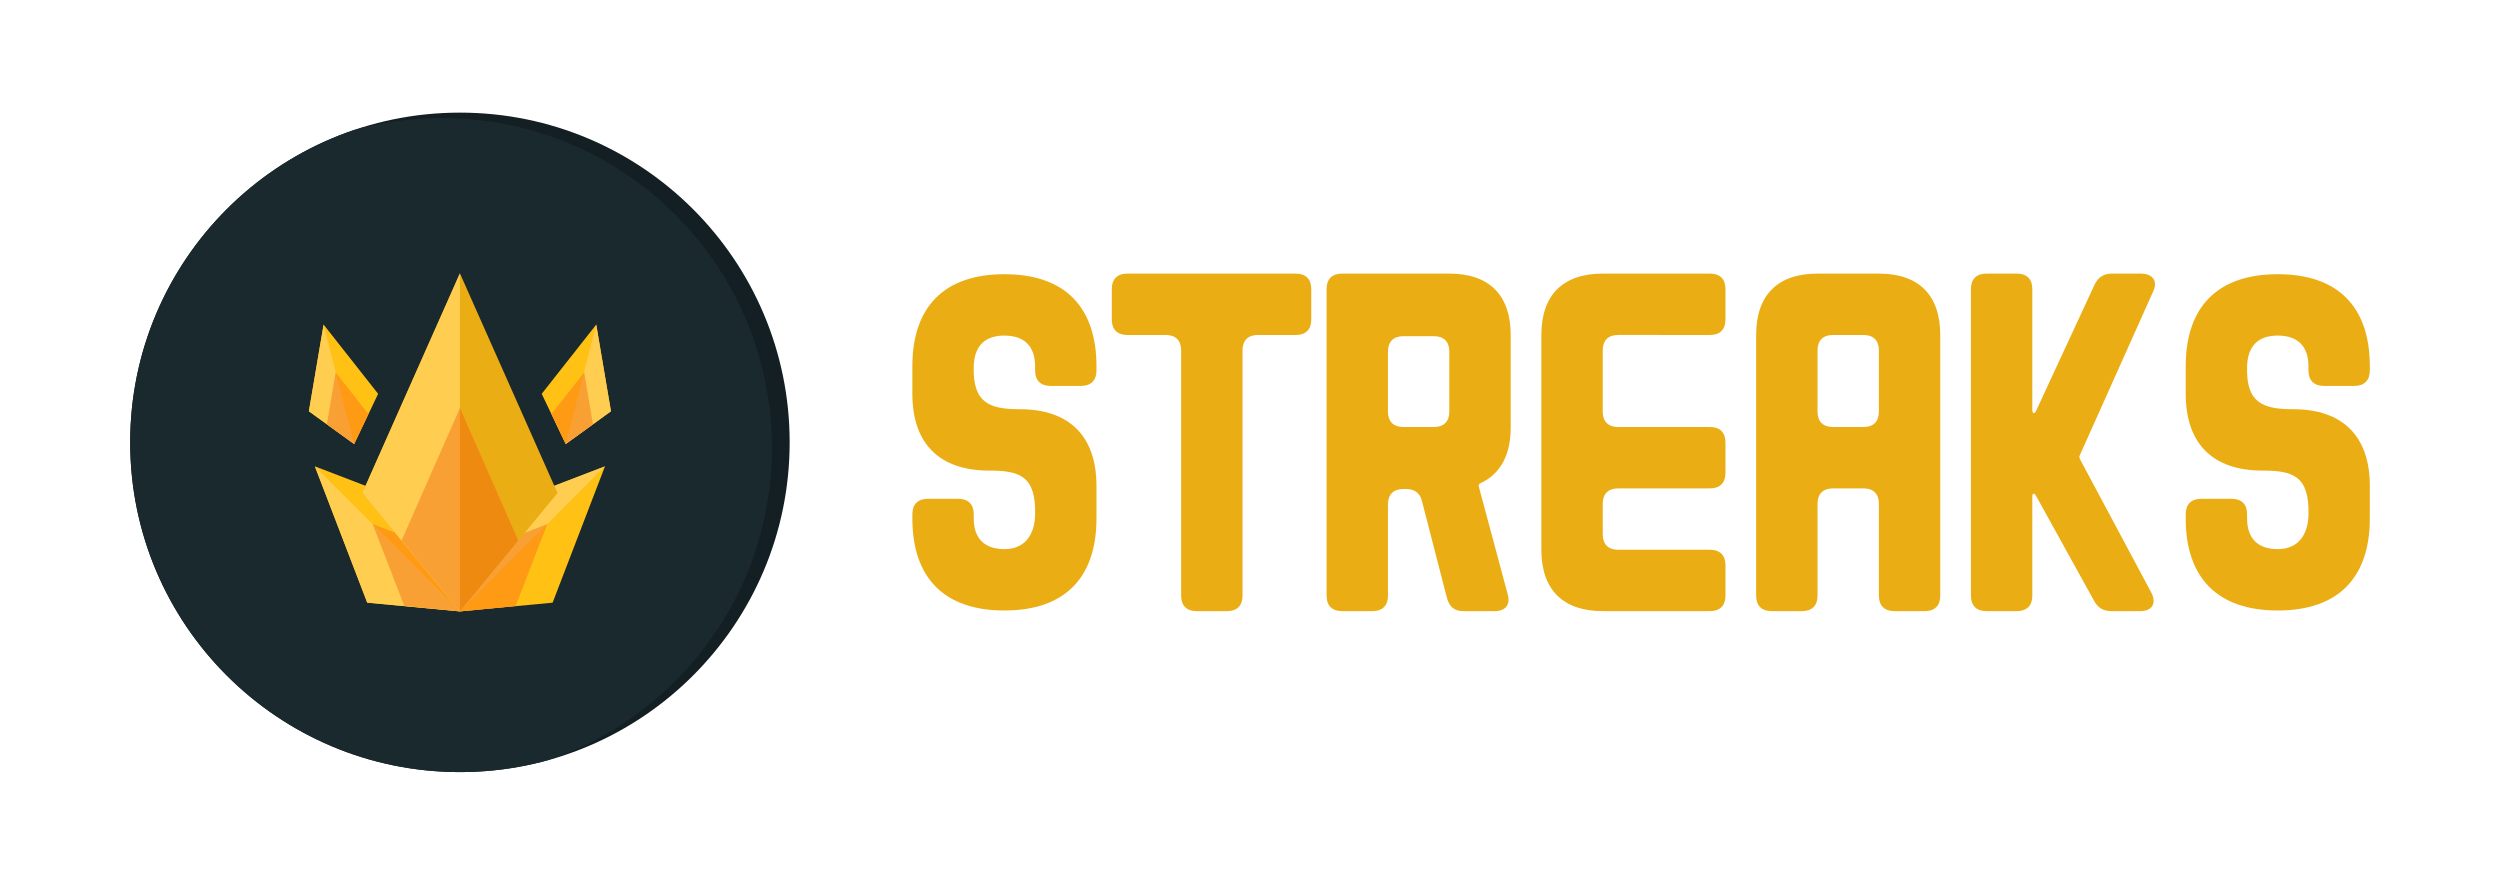
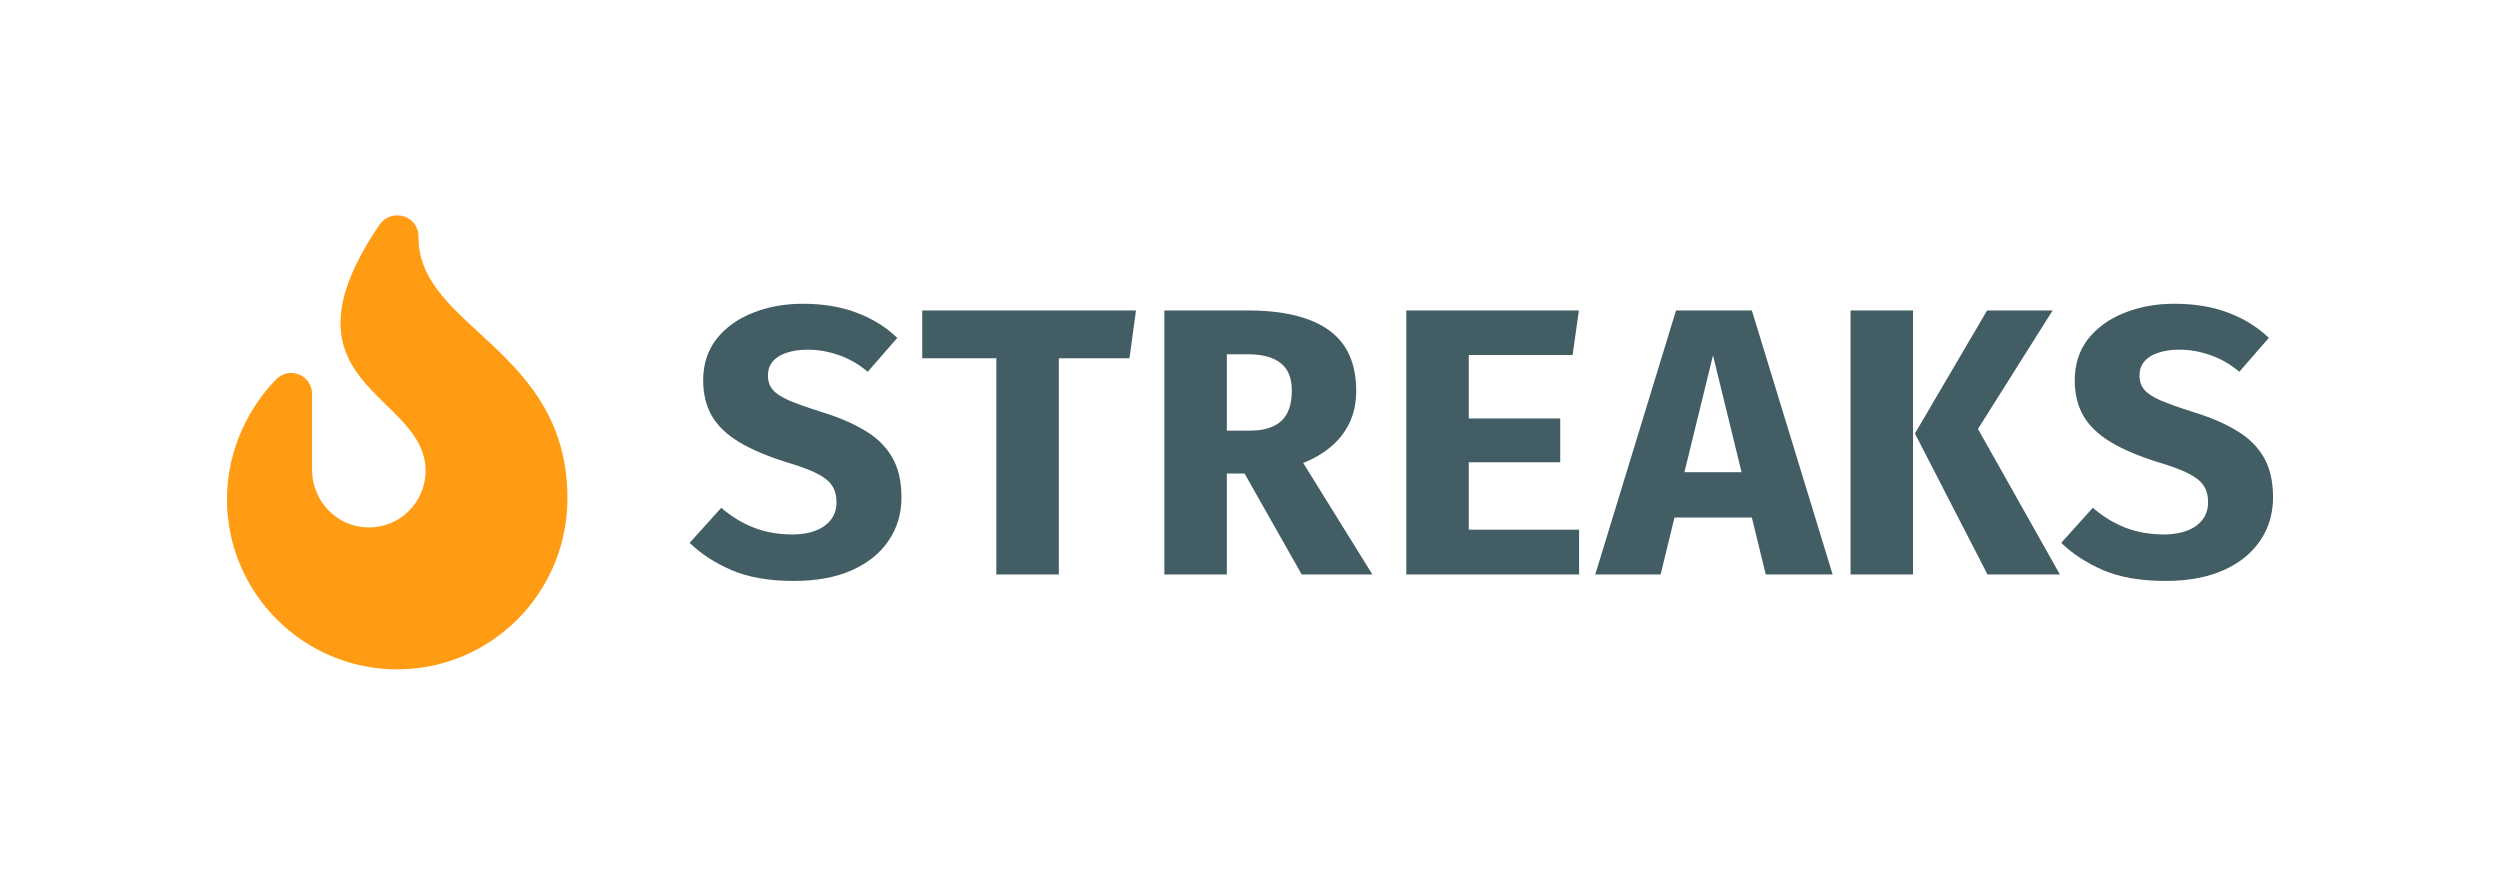
- <svg xmlns="http://www.w3.org/2000/svg" width="746mm" height="264mm" viewBox="0 0 746 264" version="1.1" id="svg8092">
-   <defs id="defs8089">
-     <clipPath clipPathUnits="userSpaceOnUse" id="clipPath7932">
-       <circle style="fill:#19292d;fill-opacity:1;stroke:none;stroke-width:0.433;stroke-linecap:round;stroke-linejoin:round;stroke-dashoffset:45.354" id="circle7934" cx="128" cy="128" r="128" clip-path="url(#clipPath7028)" transform="translate(-6.87918,2.116677)" />
-     </clipPath>
-     <clipPath clipPathUnits="userSpaceOnUse" id="clipPath7028">
-       <path style="fill:#22373c;fill-opacity:0.386;stroke:none;stroke-width:0.265px;stroke-linecap:butt;stroke-linejoin:miter;stroke-opacity:1" d="m 193.511,113.818 -31.987,31.55 9.338,42.745 -87.167,84.586 -101.433,-72.444 99.7,-120.092 21.167,26.882 31.75,-46.778 22.067,57.645 9.683,-10.867 z" id="path7030" />
-     </clipPath>
-     <clipPath clipPathUnits="userSpaceOnUse" id="clipPath7932-4">
-       <circle style="fill:#19292d;fill-opacity:1;stroke:none;stroke-width:0.433;stroke-linecap:round;stroke-linejoin:round;stroke-dashoffset:45.354" id="circle7934-4" cx="128" cy="128" r="128" clip-path="url(#clipPath7028)" transform="translate(-6.87918,2.116677)" />
-     </clipPath>
-   </defs>
+ <svg xmlns="http://www.w3.org/2000/svg" width="746mm" height="264mm" viewBox="0 0 746 264" version="1.1" id="svg1" xml:space="preserve">
+   <defs id="defs1" />
  <g id="layer1">
-     <g id="g30624" transform="matrix(0.7687056,0,0,0.7687056,114.448,4.697029)">
-       <g id="layer1-7" transform="translate(-98.34967,37.60692)">
-         <circle style="fill:#131f22;fill-opacity:1;stroke:none;stroke-width:0.433;stroke-linecap:round;stroke-linejoin:round;stroke-dashoffset:45.354" id="path7076-4" cx="128" cy="128" r="128" />
-         <circle style="fill:#19292d;fill-opacity:1;stroke:none;stroke-width:0.433;stroke-linecap:round;stroke-linejoin:round;stroke-dashoffset:45.354" id="path7076" cx="128" cy="128" r="128" clip-path="url(#clipPath7932-4)" />
-         <g id="g1390" transform="translate(2.321271,-41.25669)">
-           <polygon style="fill:#ffc114" points="248,496 112,483.2 35.2,283.2 235.2,360 " id="polygon1223" transform="matrix(0.2645833,0,0,0.2645833,60.06206,103.64)" />
-           <polyline style="fill:#ffcd50" points="248,496 112,483.2 35.2,283.2 " id="polyline1225" transform="matrix(0.2645833,0,0,0.2645833,60.06206,103.64)" />
-           <polygon style="fill:#f9a035" points="248,496 240,414.4 120,368 166.4,488 " id="polygon1227" transform="matrix(0.2645833,0,0,0.2645833,60.06206,103.64)" />
-           <polyline style="fill:#ff9a15" points="248,496 240,414.4 120,368 " id="polyline1229" transform="matrix(0.2645833,0,0,0.2645833,60.06206,103.64)" />
-           <polygon style="fill:#ffc114" points="248,496 260.8,360 460.8,283.2 384,483.2 " id="polygon1231" transform="matrix(0.2645833,0,0,0.2645833,60.06206,103.64)" />
-           <polyline style="fill:#ffcd50" points="248,496 260.8,360 460.8,283.2 " id="polyline1233" transform="matrix(0.2645833,0,0,0.2645833,60.06206,103.64)" />
-           <polygon style="fill:#f9a035" points="248,496 329.6,488 376,368 256,414.4 " id="polygon1235" transform="matrix(0.2645833,0,0,0.2645833,60.06206,103.64)" />
-           <polyline style="fill:#ff9a15" points="248,496 329.6,488 376,368 " id="polyline1237" transform="matrix(0.2645833,0,0,0.2645833,60.06206,103.64)" />
-           <polygon style="fill:#eaad13" points="248,496 104.8,322.4 248,0 391.2,322.4 " id="polygon1239" transform="matrix(0.2645833,0,0,0.2645833,60.06206,103.64)" />
-           <polyline style="fill:#ffcd50" points="248,496 104.8,322.4 248,0 " id="polyline1241" transform="matrix(0.2645833,0,0,0.2645833,60.06206,103.64)" />
-           <polygon style="fill:#f9a035" points="248,496 333.6,392 248,197.6 162.4,392 " id="polygon1243" transform="matrix(0.2645833,0,0,0.2645833,60.06206,103.64)" />
-           <polyline style="fill:#ef8a11" points="248,496 333.6,392 248,197.6 " id="polyline1245" transform="matrix(0.2645833,0,0,0.2645833,60.06206,103.64)" />
-           <polygon style="fill:#ffc114" points="92.8,250.4 26.4,202.4 48,75.2 128,176.8 " id="polygon1247" transform="matrix(0.2645833,0,0,0.2645833,60.06206,103.64)" />
-           <polyline style="fill:#ffcd50" points="92.8,250.4 26.4,202.4 48,75.2 " id="polyline1249" transform="matrix(0.2645833,0,0,0.2645833,60.06206,103.64)" />
-           <polygon style="fill:#f9a035" points="92.8,250.4 113.6,206.4 65.6,145.6 52.8,221.6 " id="polygon1251" transform="matrix(0.2645833,0,0,0.2645833,60.06206,103.64)" />
-           <polyline style="fill:#ff9a15" points="92.8,250.4 113.6,206.4 65.6,145.6 " id="polyline1253" transform="matrix(0.2645833,0,0,0.2645833,60.06206,103.64)" />
-           <polygon style="fill:#ffc114" points="403.2,250.4 469.6,202.4 448,75.2 368,176.8 " id="polygon1255" transform="matrix(0.2645833,0,0,0.2645833,60.06206,103.64)" />
-           <polyline style="fill:#ffcd50" points="403.2,250.4 469.6,202.4 448,75.2 " id="polyline1257" transform="matrix(0.2645833,0,0,0.2645833,60.06206,103.64)" />
-           <polygon style="fill:#f9a035" points="403.2,250.4 382.4,206.4 430.4,145.6 443.2,221.6 " id="polygon1259" transform="matrix(0.2645833,0,0,0.2645833,60.06206,103.64)" />
-           <polyline style="fill:#ff9a15" points="403.2,250.4 382.4,206.4 430.4,145.6 " id="polyline1261" transform="matrix(0.2645833,0,0,0.2645833,60.06206,103.64)" />
-         </g>
-         <g id="g1263" transform="matrix(0.2645833,0,0,0.2645833,60.06206,103.64)" />
-         <g id="g1265" transform="matrix(0.2645833,0,0,0.2645833,60.06206,103.64)" />
-         <g id="g1267" transform="matrix(0.2645833,0,0,0.2645833,60.06206,103.64)" />
-         <g id="g1269" transform="matrix(0.2645833,0,0,0.2645833,60.06206,103.64)" />
-         <g id="g1271" transform="matrix(0.2645833,0,0,0.2645833,60.06206,103.64)" />
-         <g id="g1273" transform="matrix(0.2645833,0,0,0.2645833,60.06206,103.64)" />
-         <g id="g1275" transform="matrix(0.2645833,0,0,0.2645833,60.06206,103.64)" />
-         <g id="g1277" transform="matrix(0.2645833,0,0,0.2645833,60.06206,103.64)" />
-         <g id="g1279" transform="matrix(0.2645833,0,0,0.2645833,60.06206,103.64)" />
-         <g id="g1281" transform="matrix(0.2645833,0,0,0.2645833,60.06206,103.64)" />
-         <g id="g1283" transform="matrix(0.2645833,0,0,0.2645833,60.06206,103.64)" />
-         <g id="g1285" transform="matrix(0.2645833,0,0,0.2645833,60.06206,103.64)" />
-         <g id="g1287" transform="matrix(0.2645833,0,0,0.2645833,60.06206,103.64)" />
-         <g id="g1289" transform="matrix(0.2645833,0,0,0.2645833,60.06206,103.64)" />
-         <g id="g1291" transform="matrix(0.2645833,0,0,0.2645833,60.06206,103.64)" />
-       </g>
-     </g>
-     <g aria-label="STREAKS" id="text9993" style="font-size:183.117px;line-height:1.25;fill:#eaad13;stroke-width:4.578">
-       <path d="m 322.608,115.153 c 2.93,0 4.578,-1.648 4.578,-4.578 v -1.282 c 0,-17.762 -9.522,-27.468 -27.468,-27.468 -17.945,0 -27.468,9.705 -27.468,27.468 v 8.24 c 0,14.832 8.057,22.89 22.89,22.89 8.973,0 14.1,1.465 13.734,13.368 -0.183,5.86 -3.113,10.071 -9.156,10.071 -6.043,0 -9.156,-3.296 -9.156,-9.156 v -1.282 c 0,-2.93 -1.648,-4.578 -4.578,-4.578 h -9.156 c -2.93,0 -4.578,1.648 -4.578,4.578 v 1.282 c 0,17.762 9.522,27.468 27.468,27.468 17.945,0 27.468,-9.705 27.468,-27.468 v -9.705 c 0,-14.832 -8.057,-22.89 -22.89,-22.89 -8.973,0 -14.1,-1.831 -13.734,-12.818 0.183,-5.86 3.113,-9.156 9.156,-9.156 6.043,0 9.156,3.296 9.156,9.156 v 1.282 c 0,2.93 1.648,4.578 4.578,4.578 z" style="font-family:Kalmansk;-inkscape-font-specification:'Kalmansk, Normal'" id="path31095" />
-       <path d="m 391.277,86.221 c 0,-2.93 -1.648,-4.578 -4.578,-4.578 h -50.357 c -2.93,0 -4.578,1.648 -4.578,4.578 v 9.156 c 0,2.93 1.648,4.578 4.578,4.578 h 11.536 c 2.93,0 4.578,1.648 4.578,4.578 v 73.247 c 0,2.93 1.648,4.578 4.578,4.578 h 9.156 c 2.93,0 4.578,-1.648 4.578,-4.578 v -73.247 c 0,-2.93 1.648,-4.578 4.578,-4.578 h 11.353 c 2.93,0 4.578,-1.648 4.578,-4.578 z" style="font-family:Kalmansk;-inkscape-font-specification:'Kalmansk, Normal'" id="path31097" />
-       <path d="m 441.268,145.184 c -0.183,-0.549 0.183,-0.916 0.732,-1.099 5.677,-2.747 8.79,-8.24 8.79,-16.481 V 99.955 c 0,-11.903 -6.409,-18.312 -18.312,-18.312 h -32.045 c -2.93,0 -4.578,1.648 -4.578,4.578 v 91.558 c 0,2.93 1.648,4.578 4.578,4.578 h 9.156 c 2.93,0 4.578,-1.648 4.578,-4.578 v -27.284 c 0,-2.93 1.648,-4.578 4.578,-4.578 h 0.732 c 2.747,0 4.395,1.282 4.944,4.029 l 7.325,28.383 c 0.732,2.747 2.197,4.029 4.944,4.029 h 9.339 c 3.296,0 4.761,-2.014 3.845,-5.127 z m -13.368,-44.864 c 2.93,0 4.578,1.648 4.578,4.578 v 17.945 c 0,2.93 -1.648,4.578 -4.578,4.578 h -9.156 c -2.93,0 -4.578,-1.648 -4.578,-4.578 v -17.945 c 0,-2.93 1.648,-4.578 4.578,-4.578 z" style="font-family:Kalmansk;-inkscape-font-specification:'Kalmansk, Normal'" id="path31099" />
-       <path d="m 510.303,99.955 c 2.93,0 4.578,-1.648 4.578,-4.578 V 86.221 c 0,-2.93 -1.648,-4.578 -4.578,-4.578 H 478.257 c -11.903,0 -18.312,6.409 -18.312,18.312 v 64.091 c 0,11.903 6.409,18.312 18.312,18.312 h 32.045 c 2.93,0 4.578,-1.648 4.578,-4.578 v -9.156 c 0,-2.93 -1.648,-4.578 -4.578,-4.578 h -27.468 c -2.93,0 -4.578,-1.648 -4.578,-4.578 v -9.156 c 0,-2.93 1.648,-4.578 4.578,-4.578 h 27.468 c 2.93,0 4.578,-1.648 4.578,-4.578 V 132 c 0,-2.93 -1.648,-4.578 -4.578,-4.578 h -27.468 c -2.93,0 -4.578,-1.648 -4.578,-4.578 v -18.312 c 0,-2.93 1.648,-4.578 4.578,-4.578 z" style="font-family:Kalmansk;-inkscape-font-specification:'Kalmansk, Normal'" id="path31101" />
-       <path d="m 542.349,81.643 c -11.903,0 -18.312,6.409 -18.312,18.312 v 77.825 c 0,2.93 1.648,4.578 4.578,4.578 h 9.156 c 2.93,0 4.578,-1.648 4.578,-4.578 V 150.312 c 0,-2.93 1.648,-4.578 4.578,-4.578 h 9.156 c 2.93,0 4.578,1.648 4.578,4.578 v 27.468 c 0,2.93 1.648,4.578 4.578,4.578 h 9.156 c 2.93,0 4.578,-1.648 4.578,-4.578 V 99.955 c 0,-11.903 -6.409,-18.312 -18.312,-18.312 z m 13.734,18.312 c 2.93,0 4.578,1.648 4.578,4.578 v 18.312 c 0,2.93 -1.648,4.578 -4.578,4.578 h -9.156 c -2.93,0 -4.578,-1.648 -4.578,-4.578 v -18.312 c 0,-2.93 1.648,-4.578 4.578,-4.578 z" style="font-family:Kalmansk;-inkscape-font-specification:'Kalmansk, Normal'" id="path31103" />
-       <path d="m 642.514,86.953 c 1.465,-3.113 -0.183,-5.31 -3.662,-5.31 h -8.607 c -2.564,0 -4.212,1.099 -5.31,3.479 l -17.396,37.539 c -0.366,0.916 -1.099,0.732 -1.099,-0.183 V 86.221 c 0,-2.93 -1.648,-4.578 -4.578,-4.578 h -9.156 c -2.93,0 -4.578,1.648 -4.578,4.578 v 91.558 c 0,2.93 1.648,4.578 4.578,4.578 h 9.156 c 2.93,0 4.578,-1.648 4.578,-4.578 V 148.114 c 0,-0.916 0.549,-1.099 1.099,-0.183 l 17.213,31.13 c 1.099,2.197 2.747,3.296 5.31,3.296 h 8.606 c 3.479,0 4.944,-2.197 3.296,-5.494 l -21.242,-39.736 c -0.183,-0.549 -0.366,-0.732 -0.183,-1.099 z" style="font-family:Kalmansk;-inkscape-font-specification:'Kalmansk, Normal'" id="path31105" />
-       <path d="m 702.576,115.153 c 2.93,0 4.578,-1.648 4.578,-4.578 v -1.282 c 0,-17.762 -9.522,-27.468 -27.468,-27.468 -17.945,0 -27.468,9.705 -27.468,27.468 v 8.24 c 0,14.832 8.057,22.89 22.89,22.89 8.973,0 14.1,1.465 13.734,13.368 -0.183,5.86 -3.113,10.071 -9.156,10.071 -6.043,0 -9.156,-3.296 -9.156,-9.156 v -1.282 c 0,-2.93 -1.648,-4.578 -4.578,-4.578 h -9.156 c -2.93,0 -4.578,1.648 -4.578,4.578 v 1.282 c 0,17.762 9.522,27.468 27.468,27.468 17.945,0 27.468,-9.705 27.468,-27.468 v -9.705 c 0,-14.832 -8.057,-22.89 -22.89,-22.89 -8.973,0 -14.1,-1.831 -13.734,-12.818 0.183,-5.86 3.113,-9.156 9.156,-9.156 6.043,0 9.156,3.296 9.156,9.156 v 1.282 c 0,2.93 1.648,4.578 4.578,4.578 z" style="font-family:Kalmansk;-inkscape-font-specification:'Kalmansk, Normal'" id="path31107" />
-     </g>
+     <path d="m 169.322,148.698 c 0,28.258 -22.781,51.038 -50.8,51.038 -28.019,0 -50.8,-22.789 -50.8,-50.8 0,-15.523 7.361,-28.258 14.438,-35.481 3.961,-4.392 10.962,-1.614 10.962,4.128 v 22.622 c 0,9.305 7.4,17.066 16.711,17.182 9.456,0.148 17.156,-7.498 17.156,-16.917 0,-23.283 -46.329,-25.432 -13.798,-73.343 3.572,-5.218 11.681,-2.85 11.681,3.448 -0.238,27.297 44.45,33.303 44.45,78.124 z" id="path4" style="fill:#ff9c13;fill-opacity:1;stroke-width:0.265" />
+     <path d="m 269.001,148.399 q 0,7.333 -3.865,12.96 -3.809,5.628 -10.971,8.811 -7.162,3.183 -17.224,3.183 -11.141,0 -18.702,-3.24 -7.503,-3.297 -12.449,-8.129 l 9.436,-10.459 q 4.377,3.809 9.663,5.912 5.286,2.046 11.596,2.046 3.922,0 6.878,-1.137 2.956,-1.137 4.604,-3.297 1.648,-2.16 1.648,-5.23 0,-2.899 -1.307,-4.889 -1.307,-1.99 -4.434,-3.581 -3.07,-1.592 -8.583,-3.24 -9.209,-2.842 -14.836,-6.253 -5.571,-3.411 -8.129,-7.901 -2.501,-4.491 -2.501,-10.459 0,-7.219 3.979,-12.335 4.036,-5.116 10.8,-7.788 6.764,-2.729 14.893,-2.729 9.152,0 16.144,2.672 6.992,2.615 12.108,7.503 l -8.811,10.118 q -3.979,-3.354 -8.583,-4.945 -4.604,-1.648 -9.379,-1.648 -3.524,0 -6.196,0.909 -2.672,0.853 -4.15,2.558 -1.478,1.705 -1.478,4.263 0,2.501 1.421,4.206 1.421,1.705 4.945,3.24 3.524,1.478 9.777,3.467 7.447,2.274 12.733,5.457 5.343,3.126 8.129,7.901 2.842,4.775 2.842,12.051 z m 46.953,-41.496 v 64.518 H 297.309 V 106.903 H 275.197 V 92.636 h 63.779 l -1.933,14.268 z m 88.734,9.663 q 0,5.628 -2.103,9.834 -2.103,4.206 -5.684,7.106 -3.581,2.899 -8.015,4.661 l 20.634,33.254 h -21.089 l -17.053,-30.127 h -5.287 v 30.127 H 347.446 V 92.636 h 24.784 q 16.087,0 24.272,5.855 8.186,5.855 8.186,18.076 z m -19.213,0 q 0,-5.684 -3.354,-8.242 -3.297,-2.615 -9.834,-2.615 h -6.196 v 22.794 h 6.935 q 6.082,0 9.266,-2.842 3.183,-2.842 3.183,-9.095 z m 52.808,-10.63 v 18.929 h 27.285 v 13.074 h -27.285 v 20.123 h 32.913 v 13.358 h -51.557 V 92.636 h 51.501 l -1.876,13.301 z m 84.47,48.488 H 499.674 l -4.15,16.996 H 476.027 l 24.102,-78.786 h 22.624 l 24.102,78.786 h -19.952 z m -20.123,-13.529 h 17.053 l -8.527,-34.845 z m 68.213,30.525 H 552.198 V 92.636 h 18.645 z m 0.568,-42.065 21.544,-36.721 h 19.554 l -22.283,35.357 24.443,43.429 h -21.601 z m 106.867,19.043 q 0,7.333 -3.865,12.96 -3.809,5.628 -10.971,8.811 -7.162,3.183 -17.224,3.183 -11.141,0 -18.702,-3.24 -7.503,-3.297 -12.449,-8.129 l 9.436,-10.459 q 4.377,3.809 9.663,5.912 5.286,2.046 11.596,2.046 3.922,0 6.878,-1.137 2.956,-1.137 4.604,-3.297 1.648,-2.16 1.648,-5.23 0,-2.899 -1.307,-4.889 -1.307,-1.99 -4.434,-3.581 -3.07,-1.592 -8.583,-3.24 -9.209,-2.842 -14.836,-6.253 -5.571,-3.411 -8.129,-7.901 -2.501,-4.491 -2.501,-10.459 0,-7.219 3.979,-12.335 4.036,-5.116 10.8,-7.788 6.764,-2.729 14.893,-2.729 9.152,0 16.144,2.672 6.992,2.615 12.108,7.503 l -8.811,10.118 q -3.979,-3.354 -8.583,-4.945 -4.604,-1.648 -9.379,-1.648 -3.524,0 -6.196,0.909 -2.672,0.853 -4.15,2.558 -1.478,1.705 -1.478,4.263 0,2.501 1.421,4.206 1.421,1.705 4.945,3.24 3.524,1.478 9.777,3.467 7.447,2.274 12.733,5.457 5.343,3.126 8.129,7.901 2.842,4.775 2.842,12.051 z" id="path3" style="font-size:113.688px;font-family:'Fira Code';-inkscape-font-specification:'Fira Code, @wght=700';font-variation-settings:'wght' 700;fill:#425d64;stroke-width:14.649;stroke-linecap:round;stroke-linejoin:round" aria-label="STREAKS" />
  </g>
</svg>
